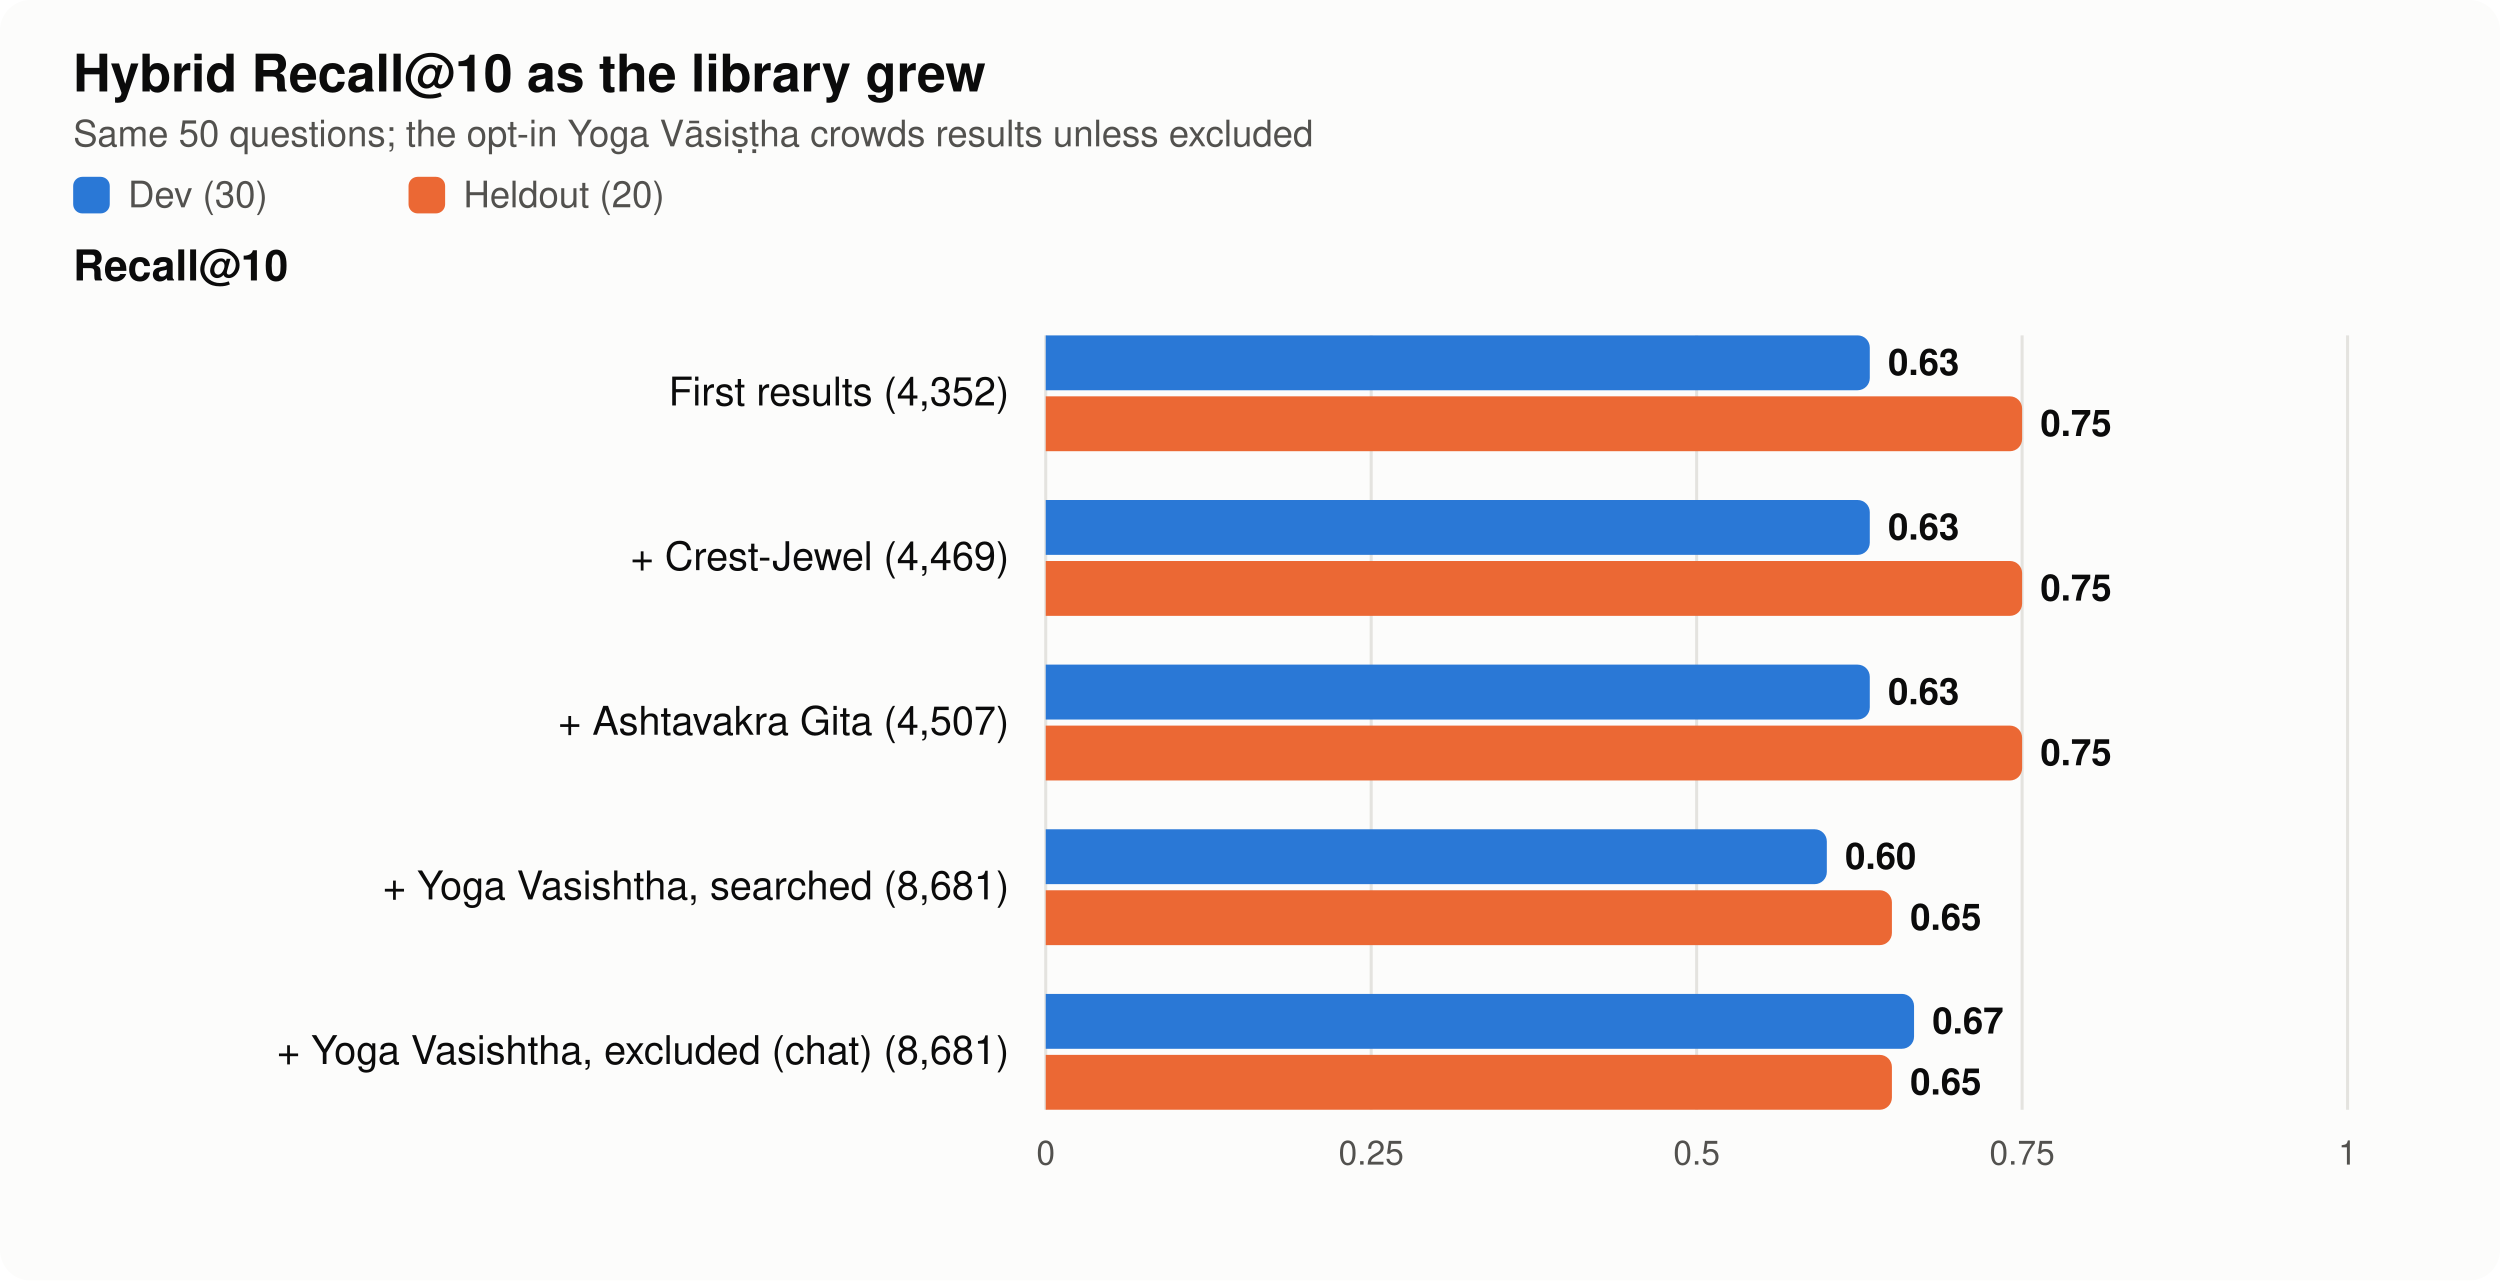
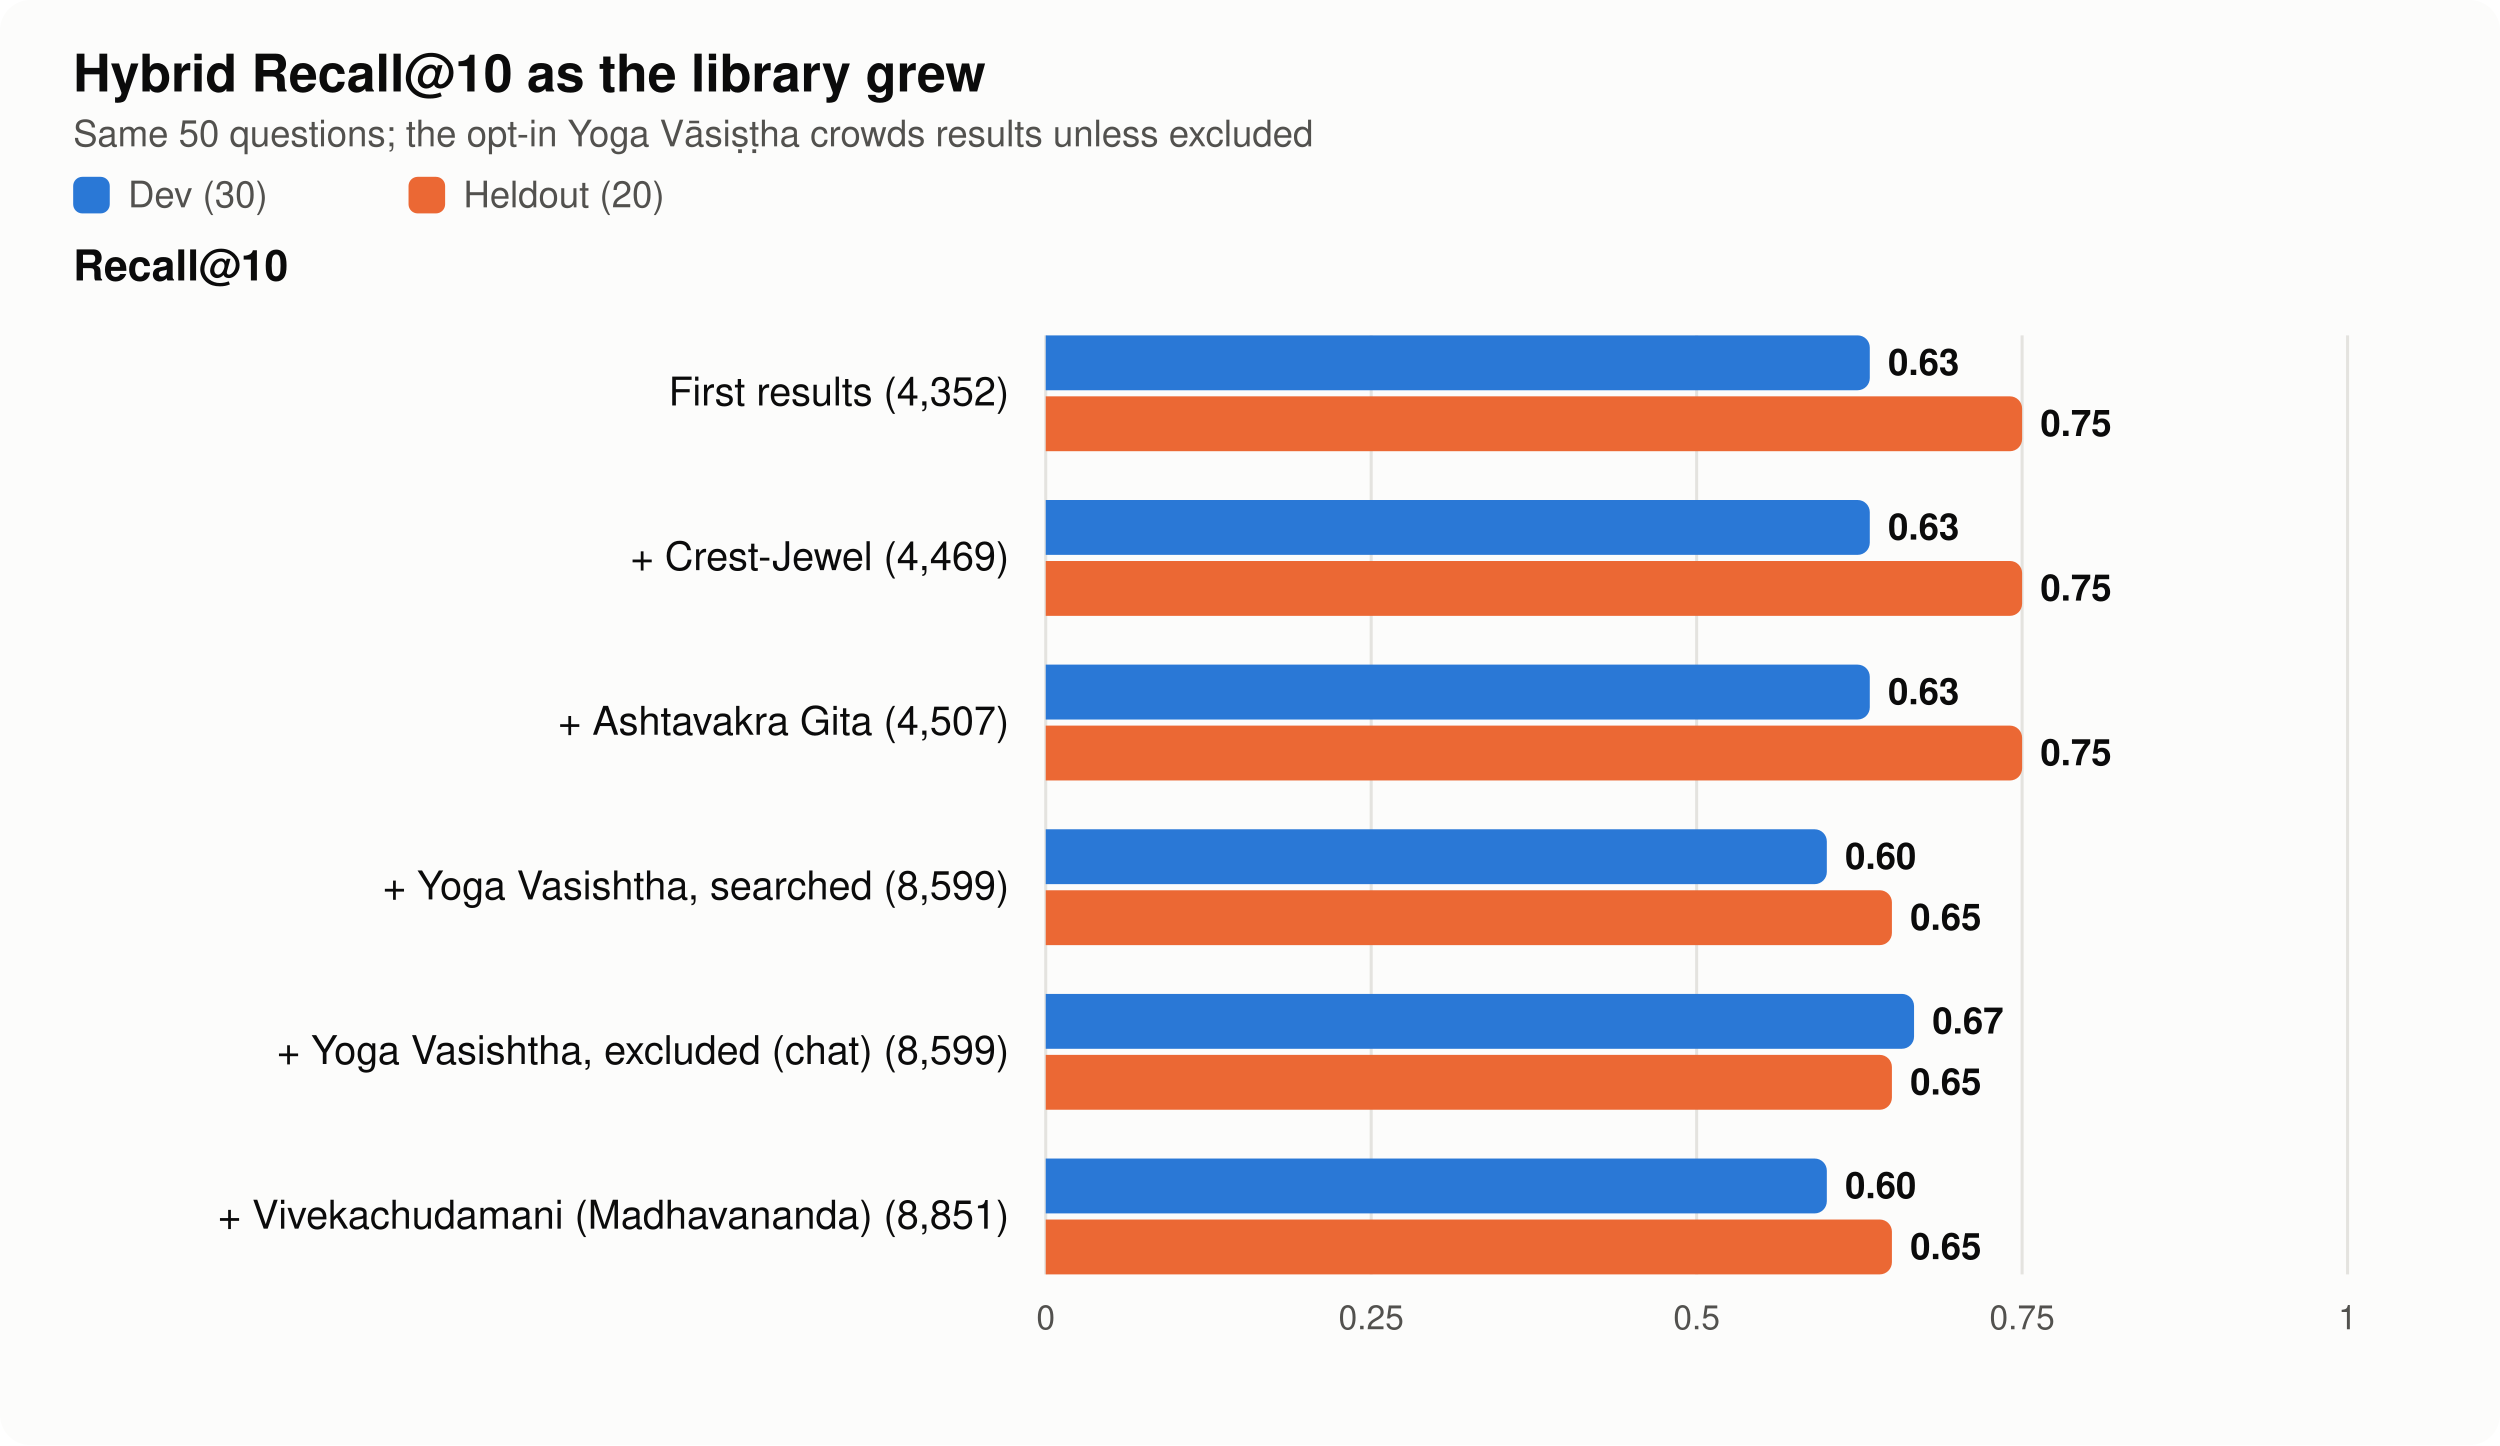
- <svg xmlns="http://www.w3.org/2000/svg" width="820" height="420" viewBox="0 0 820 420" font-family="-apple-system, 'Segoe UI', Helvetica, Arial, sans-serif" role="img" aria-labelledby="t d">
-   <rect width="820" height="420" rx="10" fill="#fcfcfb" />
+ <svg xmlns="http://www.w3.org/2000/svg" width="820" height="474" viewBox="0 0 820 474" font-family="-apple-system, 'Segoe UI', Helvetica, Arial, sans-serif" role="img" aria-labelledby="t d">
+   <rect width="820" height="474" rx="10" fill="#fcfcfb" />
  <text x="24" y="30" font-size="17" font-weight="700" fill="#0b0b0b">Hybrid Recall@10 as the library grew</text>
  <text x="24" y="48" font-size="12" fill="#52514e">Same 50 questions; the opt-in Yoga Vāsiṣṭha crowds results unless excluded</text>
  <rect x="24" y="58" width="12" height="12" rx="3" fill="#2a78d6" />
  <text x="42" y="68" font-size="12" fill="#52514e">Dev (30)</text>
  <rect x="134" y="58" width="12" height="12" rx="3" fill="#eb6834" />
  <text x="152" y="68" font-size="12" fill="#52514e">Heldout (20)</text>
  <text x="24" y="92" font-size="14" font-weight="600" fill="#0b0b0b">Recall@10</text>
-   <line x1="343" y1="110" x2="343" y2="364" stroke="#e4e3df" stroke-width="1" />
-   <text x="343" y="382" font-size="11" text-anchor="middle" fill="#52514e">0</text>
-   <line x1="449.75" y1="110" x2="449.75" y2="364" stroke="#e4e3df" stroke-width="1" />
-   <text x="449.75" y="382" font-size="11" text-anchor="middle" fill="#52514e">0.25</text>
-   <line x1="556.5" y1="110" x2="556.5" y2="364" stroke="#e4e3df" stroke-width="1" />
-   <text x="556.5" y="382" font-size="11" text-anchor="middle" fill="#52514e">0.5</text>
-   <line x1="663.25" y1="110" x2="663.25" y2="364" stroke="#e4e3df" stroke-width="1" />
-   <text x="663.25" y="382" font-size="11" text-anchor="middle" fill="#52514e">0.75</text>
-   <line x1="770.0" y1="110" x2="770.0" y2="364" stroke="#e4e3df" stroke-width="1" />
-   <text x="770.0" y="382" font-size="11" text-anchor="middle" fill="#52514e">1</text>
+   <line x1="343" y1="110" x2="343" y2="418" stroke="#e4e3df" stroke-width="1" />
+   <text x="343" y="436" font-size="11" text-anchor="middle" fill="#52514e">0</text>
+   <line x1="449.75" y1="110" x2="449.75" y2="418" stroke="#e4e3df" stroke-width="1" />
+   <text x="449.75" y="436" font-size="11" text-anchor="middle" fill="#52514e">0.25</text>
+   <line x1="556.5" y1="110" x2="556.5" y2="418" stroke="#e4e3df" stroke-width="1" />
+   <text x="556.5" y="436" font-size="11" text-anchor="middle" fill="#52514e">0.5</text>
+   <line x1="663.25" y1="110" x2="663.25" y2="418" stroke="#e4e3df" stroke-width="1" />
+   <text x="663.25" y="436" font-size="11" text-anchor="middle" fill="#52514e">0.75</text>
+   <line x1="770.0" y1="110" x2="770.0" y2="418" stroke="#e4e3df" stroke-width="1" />
+   <text x="770.0" y="436" font-size="11" text-anchor="middle" fill="#52514e">1</text>
  <text x="331" y="133.0" font-size="13" text-anchor="end" fill="#0b0b0b">First results (4,352)</text>
  <path d="M343,110 h266.291 a4,4 0 0 1 4,4 v10 a4,4 0 0 1 -4,4 h-266.291 z" fill="#2a78d6" />
  <text x="619.291" y="123.0" font-size="12" font-weight="600" fill="#0b0b0b">0.63</text>
  <path d="M343,130 h316.25 a4,4 0 0 1 4,4 v10 a4,4 0 0 1 -4,4 h-316.25 z" fill="#eb6834" />
  <text x="669.25" y="143.0" font-size="12" font-weight="600" fill="#0b0b0b">0.75</text>
  <text x="331" y="187.0" font-size="13" text-anchor="end" fill="#0b0b0b">+ Crest-Jewel (4,469)</text>
  <path d="M343,164 h266.291 a4,4 0 0 1 4,4 v10 a4,4 0 0 1 -4,4 h-266.291 z" fill="#2a78d6" />
  <text x="619.291" y="177.0" font-size="12" font-weight="600" fill="#0b0b0b">0.63</text>
  <path d="M343,184 h316.25 a4,4 0 0 1 4,4 v10 a4,4 0 0 1 -4,4 h-316.25 z" fill="#eb6834" />
  <text x="669.25" y="197.0" font-size="12" font-weight="600" fill="#0b0b0b">0.75</text>
  <text x="331" y="241.0" font-size="13" text-anchor="end" fill="#0b0b0b">+ Ashtavakra Gita (4,507)</text>
  <path d="M343,218 h266.291 a4,4 0 0 1 4,4 v10 a4,4 0 0 1 -4,4 h-266.291 z" fill="#2a78d6" />
  <text x="619.291" y="231.0" font-size="12" font-weight="600" fill="#0b0b0b">0.63</text>
  <path d="M343,238 h316.25 a4,4 0 0 1 4,4 v10 a4,4 0 0 1 -4,4 h-316.25 z" fill="#eb6834" />
  <text x="669.25" y="251.0" font-size="12" font-weight="600" fill="#0b0b0b">0.75</text>
-   <text x="331" y="295.0" font-size="13" text-anchor="end" fill="#0b0b0b">+ Yoga Vasishtha, searched (8,681)</text>
+   <text x="331" y="295.0" font-size="13" text-anchor="end" fill="#0b0b0b">+ Yoga Vasishtha, searched (8,599)</text>
  <path d="M343,272 h252.2 a4,4 0 0 1 4,4 v10 a4,4 0 0 1 -4,4 h-252.2 z" fill="#2a78d6" />
  <text x="605.2" y="285.0" font-size="12" font-weight="600" fill="#0b0b0b">0.60</text>
  <path d="M343,292 h273.55 a4,4 0 0 1 4,4 v10 a4,4 0 0 1 -4,4 h-273.55 z" fill="#eb6834" />
  <text x="626.55" y="305.0" font-size="12" font-weight="600" fill="#0b0b0b">0.65</text>
-   <text x="331" y="349.0" font-size="13" text-anchor="end" fill="#0b0b0b">+ Yoga Vasishtha, excluded (chat) (8,681)</text>
+   <text x="331" y="349.0" font-size="13" text-anchor="end" fill="#0b0b0b">+ Yoga Vasishtha, excluded (chat) (8,599)</text>
  <path d="M343,326 h280.809 a4,4 0 0 1 4,4 v10 a4,4 0 0 1 -4,4 h-280.809 z" fill="#2a78d6" />
  <text x="633.809" y="339.0" font-size="12" font-weight="600" fill="#0b0b0b">0.67</text>
  <path d="M343,346 h273.55 a4,4 0 0 1 4,4 v10 a4,4 0 0 1 -4,4 h-273.55 z" fill="#eb6834" />
  <text x="626.55" y="359.0" font-size="12" font-weight="600" fill="#0b0b0b">0.65</text>
+   <text x="331" y="403.0" font-size="13" text-anchor="end" fill="#0b0b0b">+ Vivekachudamani (Madhavananda) (8,851)</text>
+   <path d="M343,380 h252.2 a4,4 0 0 1 4,4 v10 a4,4 0 0 1 -4,4 h-252.2 z" fill="#2a78d6" />
+   <text x="605.2" y="393.0" font-size="12" font-weight="600" fill="#0b0b0b">0.60</text>
+   <path d="M343,400 h273.55 a4,4 0 0 1 4,4 v10 a4,4 0 0 1 -4,4 h-273.55 z" fill="#eb6834" />
+   <text x="626.55" y="413.0" font-size="12" font-weight="600" fill="#0b0b0b">0.65</text>
</svg>
